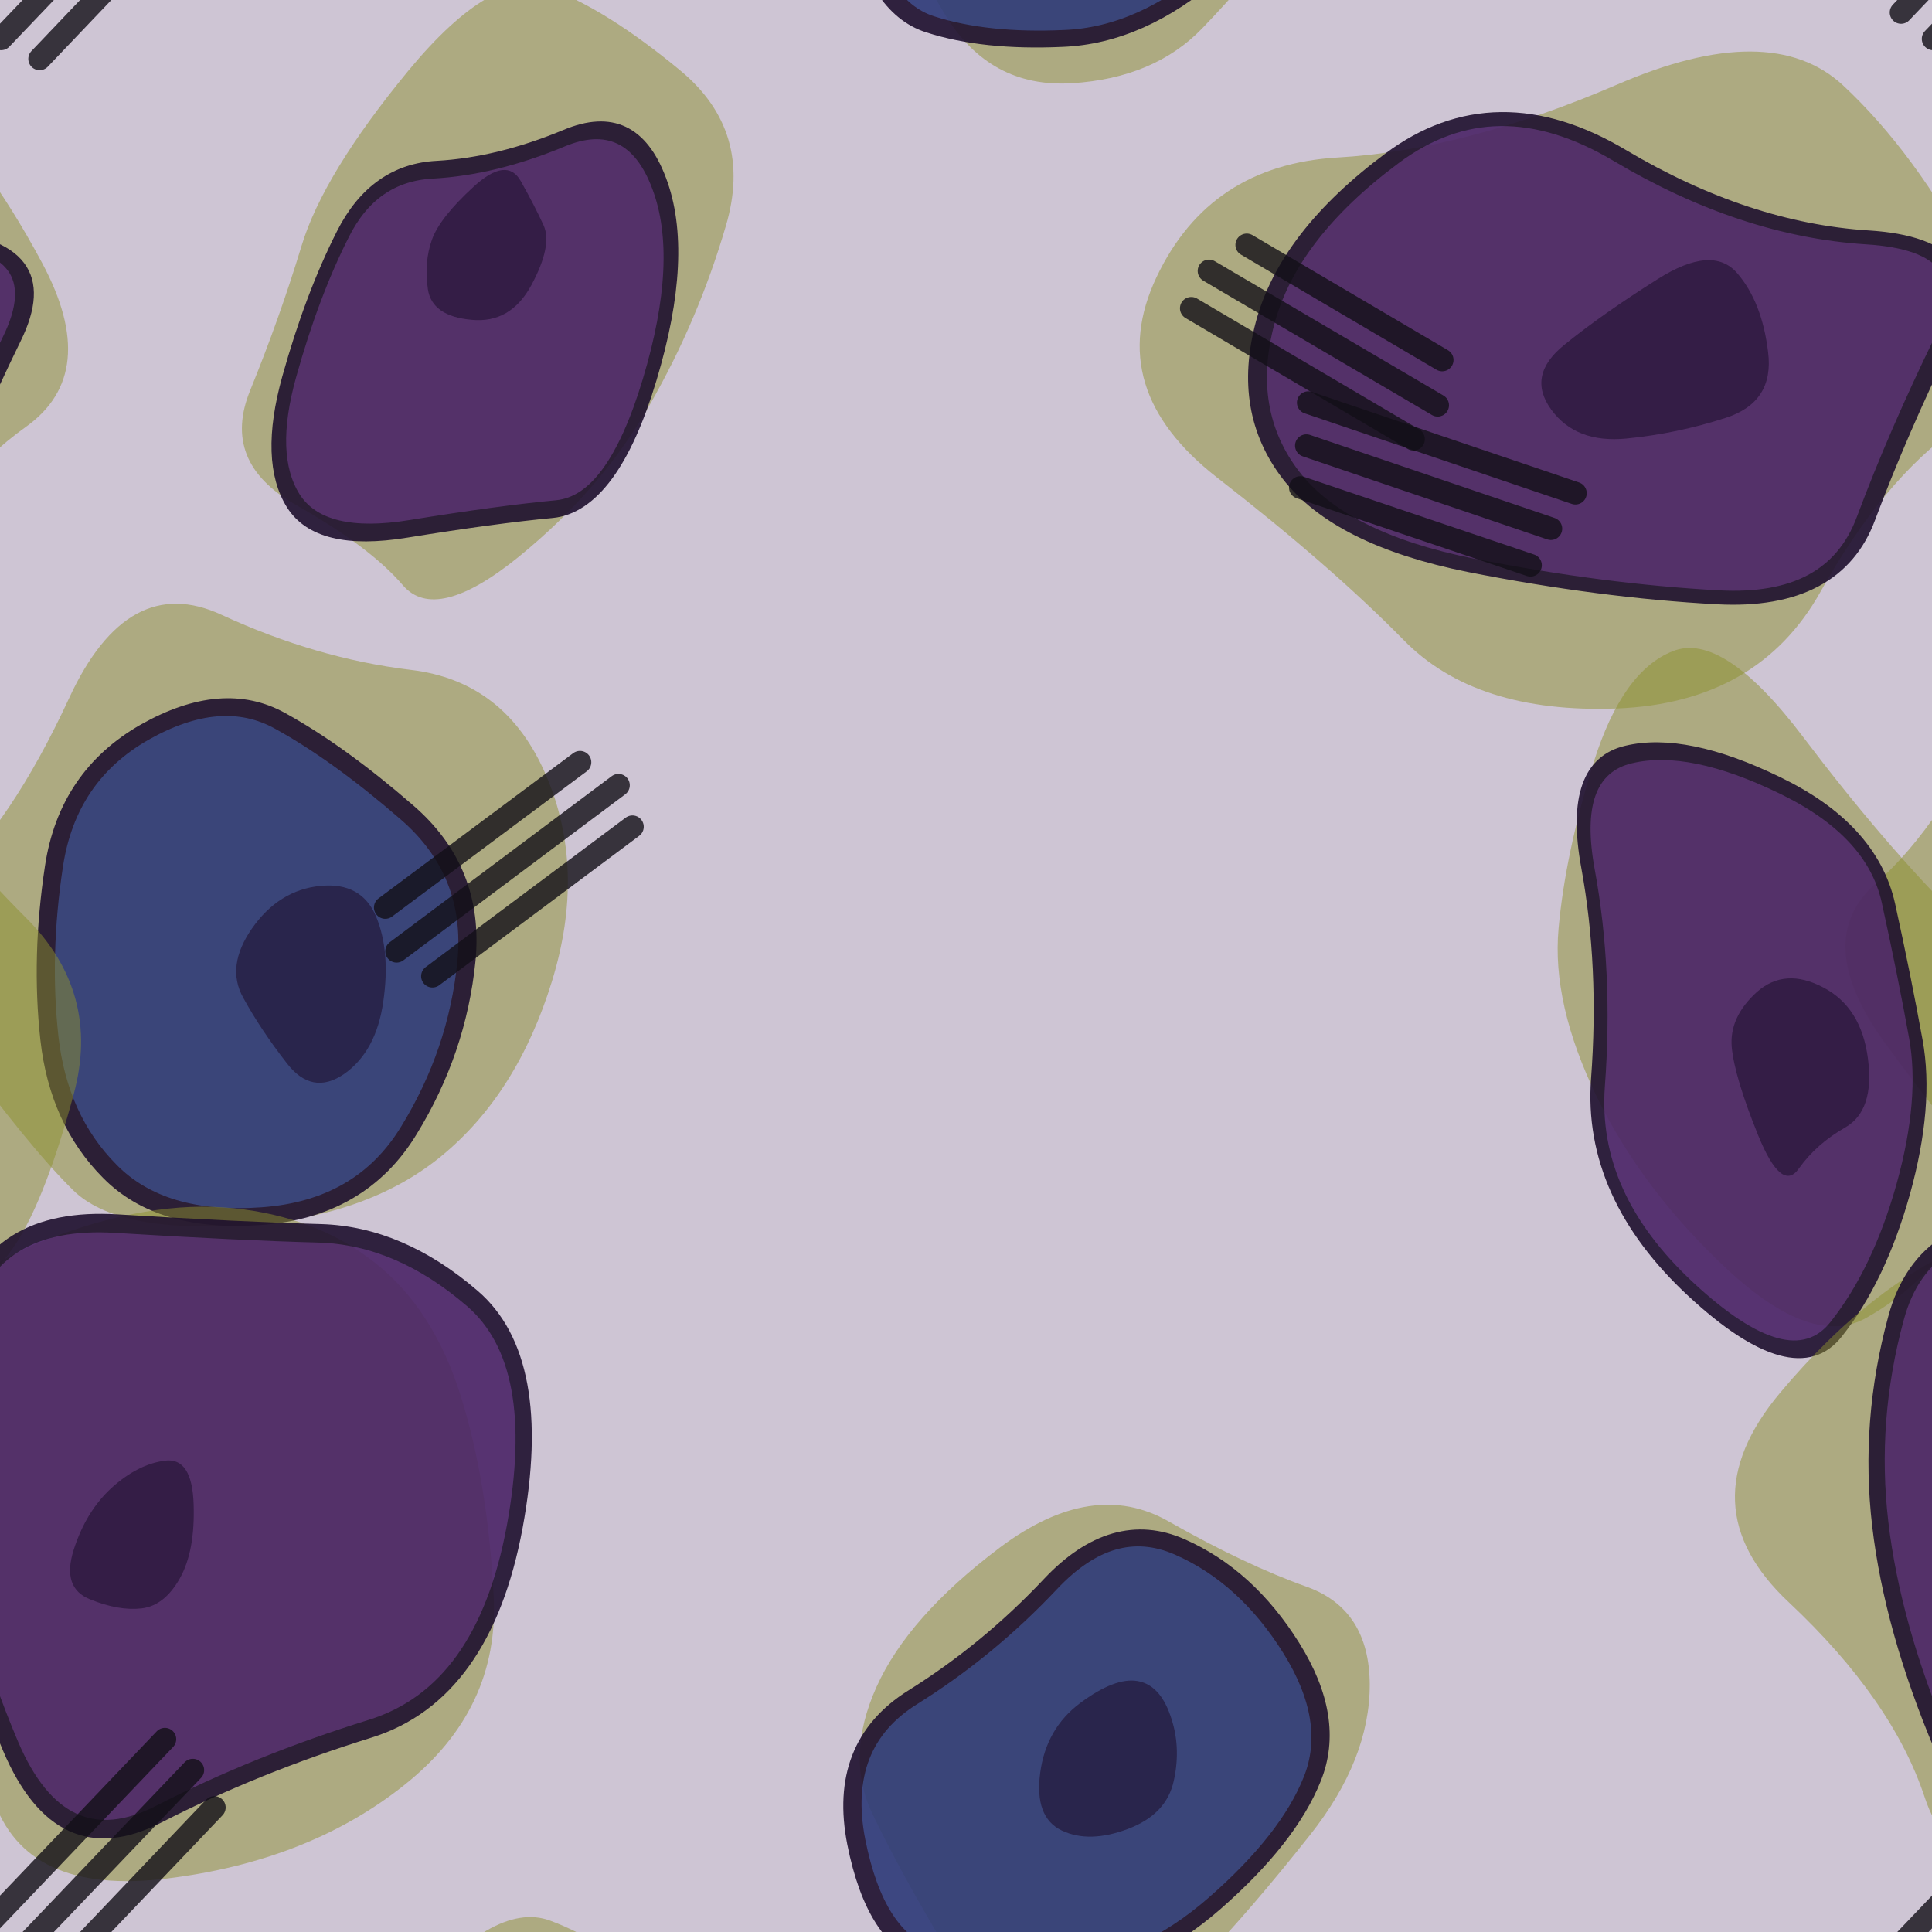
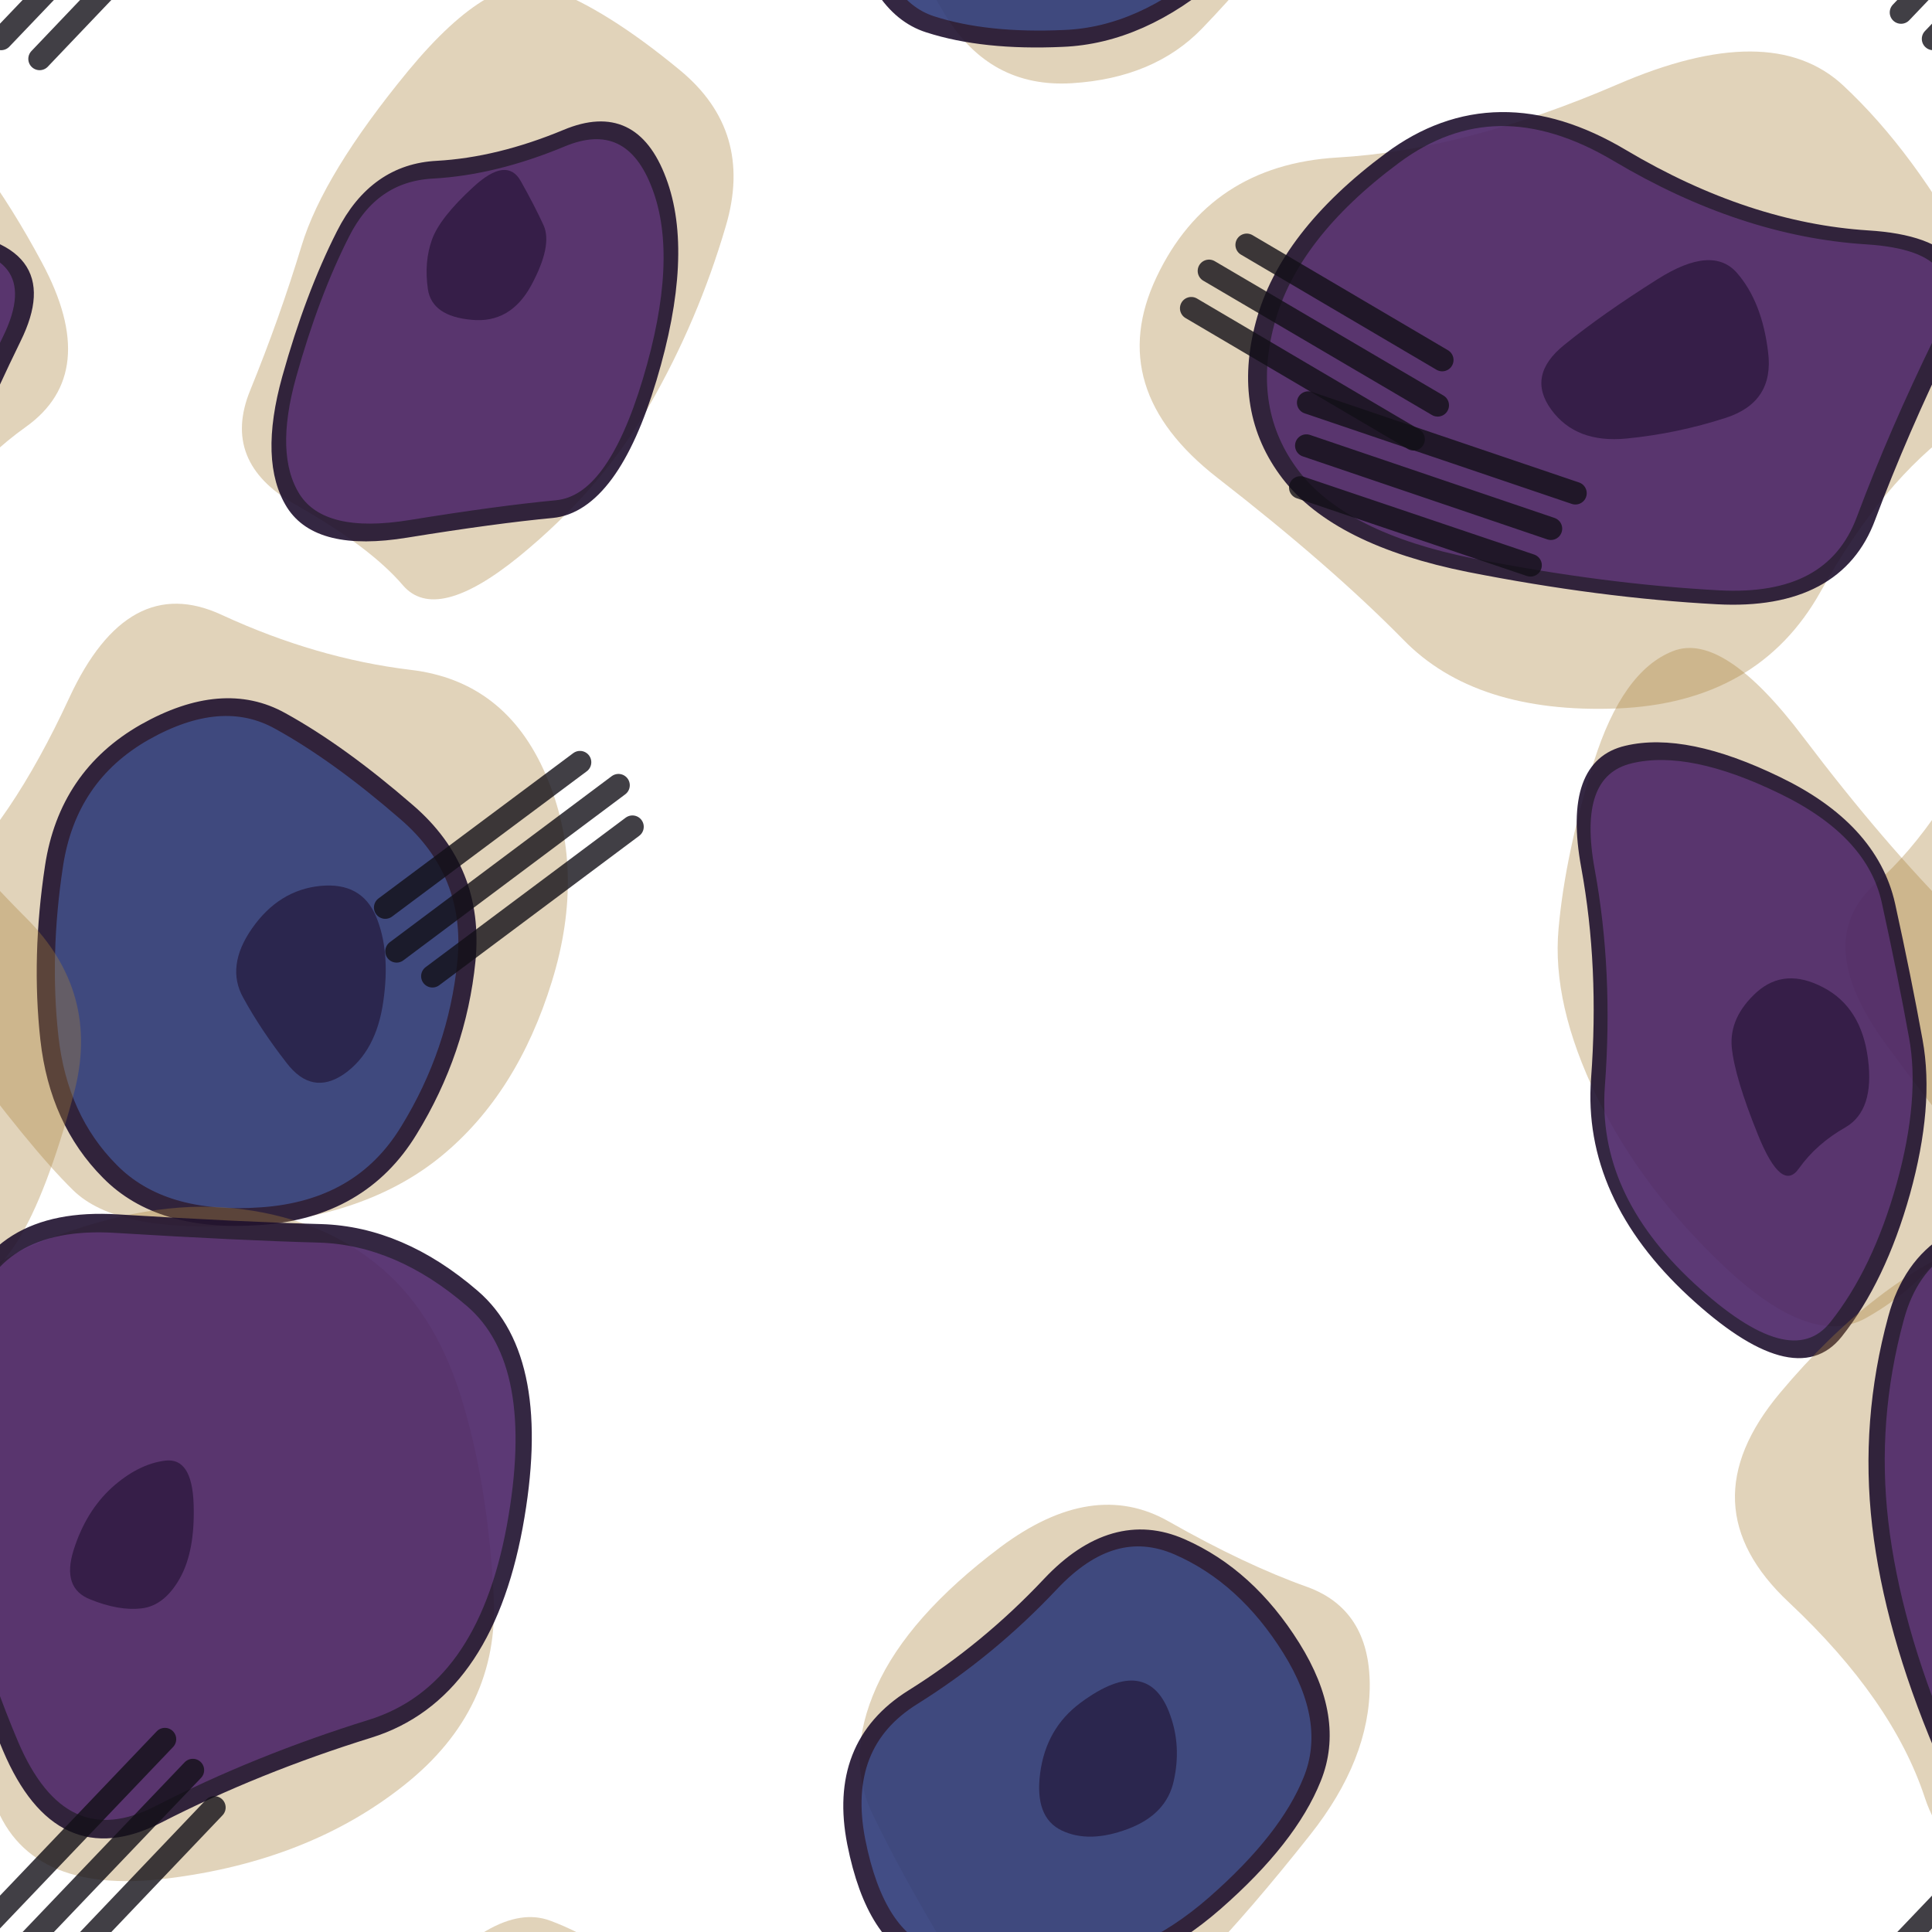
<svg xmlns="http://www.w3.org/2000/svg" width="512" height="512" viewBox="0.0 0.0 512.0 512.0">
-   <rect x="0" y="0" width="512" height="512" fill="#5c3d6e" opacity="0.3" />
  <g transform="translate(123.3 86.6) rotate(118.2) scale(1 0.7)">
-     <path d="M62.8 24.9 Q62.2 57.4 41.7 60.4 Q21.2 63.5 1.6 69.1 Q-17.9 74.7 -52.7 64.8 Q-87.4 54.8 -89.6 32.2 Q-91.8 9.6 -86.8 -25.8 Q-81.8 -61.3 -56.2 -68.9 Q-30.6 -76.6 -4.8 -75.5 Q21.0 -74.5 47.0 -59.0 Q73.0 -43.4 68.2 -25.5 Q63.3 -7.6 62.8 24.9 Z" fill="#8c8f2e" opacity="0.5" />
+     <path d="M62.8 24.9 Q62.2 57.4 41.7 60.4 Q21.2 63.5 1.6 69.1 Q-17.9 74.7 -52.7 64.8 Q-87.4 54.8 -89.6 32.2 Q-91.8 9.6 -86.8 -25.8 Q-81.8 -61.3 -56.2 -68.9 Q-30.6 -76.6 -4.8 -75.5 Q21.0 -74.5 47.0 -59.0 Q73.0 -43.4 68.2 -25.5 Q63.3 -7.6 62.8 24.9 Z" fill="#a8803a" opacity="0.35" />
    <path d="M62.2 26.2 Q55.6 42.8 33.7 49.8 Q11.8 56.8 -6.3 57.4 Q-24.5 58.1 -32.9 38.2 Q-41.4 18.3 -56.4 0.8 Q-71.5 -16.7 -57.8 -39.0 Q-44.2 -61.3 -10.7 -71.0 Q22.8 -80.7 31.4 -62.4 Q39.9 -44.1 54.3 -17.2 Q68.7 9.6 62.2 26.2 Z" fill="#4a2466" stroke="#1e0f2e" stroke-width="5.0" stroke-linejoin="round" stroke-linecap="round" opacity="0.9" />
    <path d="M-4.1 19.2 Q-10.0 25.4 -16.2 26.7 Q-22.3 28.0 -33.7 22.3 Q-45.0 16.7 -41.0 7.6 Q-37.0 -1.4 -33.5 -8.0 Q-29.9 -14.6 -18.1 -14.6 Q-6.4 -14.6 -2.4 -0.8 Q1.7 13.0 -4.1 19.2 Z" fill="#1e0f2e" opacity="0.6" />
  </g>
  <g transform="translate(123.3 598.6) rotate(118.2) scale(1 0.7)">
-     <path d="M62.8 24.9 Q62.2 57.4 41.7 60.4 Q21.2 63.5 1.6 69.1 Q-17.9 74.7 -52.7 64.8 Q-87.4 54.8 -89.6 32.2 Q-91.8 9.6 -86.8 -25.8 Q-81.8 -61.3 -56.2 -68.9 Q-30.6 -76.6 -4.8 -75.5 Q21.0 -74.5 47.0 -59.0 Q73.0 -43.4 68.2 -25.5 Q63.3 -7.6 62.8 24.9 Z" fill="#8c8f2e" opacity="0.5" />
+     <path d="M62.8 24.9 Q62.2 57.4 41.7 60.4 Q21.2 63.5 1.6 69.1 Q-17.9 74.7 -52.7 64.8 Q-87.4 54.8 -89.6 32.2 Q-91.8 9.6 -86.8 -25.8 Q-81.8 -61.3 -56.2 -68.9 Q-30.6 -76.6 -4.8 -75.5 Q21.0 -74.5 47.0 -59.0 Q73.0 -43.4 68.2 -25.5 Q63.3 -7.6 62.8 24.9 Z" fill="#a8803a" opacity="0.35" />
    <path d="M62.2 26.2 Q55.6 42.8 33.7 49.8 Q11.8 56.8 -6.3 57.4 Q-24.5 58.1 -32.9 38.2 Q-41.4 18.3 -56.4 0.8 Q-71.5 -16.7 -57.8 -39.0 Q-44.2 -61.3 -10.7 -71.0 Q22.8 -80.7 31.4 -62.4 Q39.9 -44.1 54.3 -17.2 Q68.7 9.6 62.2 26.2 Z" fill="#4a2466" stroke="#1e0f2e" stroke-width="5.0" stroke-linejoin="round" stroke-linecap="round" opacity="0.9" />
    <path d="M-4.1 19.2 Q-10.0 25.4 -16.2 26.7 Q-22.3 28.0 -33.7 22.3 Q-45.0 16.7 -41.0 7.6 Q-37.0 -1.4 -33.5 -8.0 Q-29.9 -14.6 -18.1 -14.6 Q-6.4 -14.6 -2.4 -0.8 Q1.7 13.0 -4.1 19.2 Z" fill="#1e0f2e" opacity="0.6" />
  </g>
  <g transform="translate(-87.5 102.0) rotate(176.6) scale(1 0.74)">
-     <path d="M116.1 48.0 Q100.3 86.9 66.4 86.9 Q32.6 86.8 -8.9 107.1 Q-50.4 127.5 -68.5 102.0 Q-86.5 76.5 -100.4 35.7 Q-114.3 -5.0 -93.5 -22.6 Q-72.7 -40.2 -54.6 -78.6 Q-36.4 -117.0 1.1 -116.0 Q38.6 -114.9 56.5 -86.9 Q74.5 -59.0 103.2 -25.0 Q131.9 9.1 116.1 48.0 Z" fill="#8c8f2e" opacity="0.5" />
+     <path d="M116.1 48.0 Q100.3 86.9 66.4 86.9 Q32.6 86.8 -8.9 107.1 Q-50.4 127.5 -68.5 102.0 Q-86.5 76.5 -100.4 35.7 Q-114.3 -5.0 -93.5 -22.6 Q-72.7 -40.2 -54.6 -78.6 Q-36.4 -117.0 1.1 -116.0 Q38.6 -114.9 56.5 -86.9 Q74.5 -59.0 103.2 -25.0 Q131.9 9.1 116.1 48.0 Z" fill="#a8803a" opacity="0.35" />
    <path d="M88.1 29.3 Q80.5 60.2 51.9 85.5 Q23.4 110.8 -8.4 81.6 Q-40.2 52.5 -72.5 47.1 Q-104.9 41.8 -91.2 9.2 Q-77.6 -23.4 -67.8 -53.3 Q-58.1 -83.1 -27.4 -78.4 Q3.3 -73.7 37.5 -61.7 Q71.6 -49.6 83.7 -25.6 Q95.7 -1.6 88.1 29.3 Z" fill="#4a2466" stroke="#1e0f2e" stroke-width="5.0" stroke-linejoin="round" stroke-linecap="round" opacity="0.9" />
    <path d="M9.3 15.1 Q-1.2 25.3 -16.4 36.6 Q-31.5 47.9 -37.6 37.0 Q-43.7 26.2 -44.5 8.2 Q-45.4 -9.8 -32.3 -14.4 Q-19.2 -19.0 -5.7 -19.7 Q7.8 -20.4 13.8 -7.7 Q19.8 5.0 9.3 15.1 Z" fill="#1e0f2e" opacity="0.6" />
  </g>
  <g transform="translate(-87.5 614.0) rotate(176.6) scale(1 0.74)">
-     <path d="M116.1 48.0 Q100.3 86.9 66.4 86.9 Q32.6 86.8 -8.9 107.1 Q-50.4 127.5 -68.5 102.0 Q-86.5 76.5 -100.4 35.7 Q-114.3 -5.0 -93.5 -22.6 Q-72.7 -40.2 -54.6 -78.6 Q-36.4 -117.0 1.1 -116.0 Q38.6 -114.9 56.5 -86.9 Q74.5 -59.0 103.2 -25.0 Q131.9 9.1 116.1 48.0 Z" fill="#8c8f2e" opacity="0.5" />
+     <path d="M116.1 48.0 Q100.3 86.9 66.4 86.9 Q32.6 86.8 -8.9 107.1 Q-50.4 127.5 -68.5 102.0 Q-86.5 76.5 -100.4 35.7 Q-114.3 -5.0 -93.5 -22.6 Q-72.7 -40.2 -54.6 -78.6 Q-36.4 -117.0 1.1 -116.0 Q38.6 -114.9 56.5 -86.9 Q74.5 -59.0 103.2 -25.0 Q131.9 9.1 116.1 48.0 Z" fill="#a8803a" opacity="0.35" />
    <path d="M88.1 29.3 Q80.5 60.2 51.9 85.5 Q23.4 110.8 -8.4 81.6 Q-40.2 52.5 -72.5 47.1 Q-104.9 41.8 -91.2 9.2 Q-77.6 -23.4 -67.8 -53.3 Q-58.1 -83.1 -27.4 -78.4 Q3.3 -73.7 37.5 -61.7 Q71.6 -49.6 83.7 -25.6 Q95.7 -1.6 88.1 29.3 Z" fill="#4a2466" stroke="#1e0f2e" stroke-width="5.0" stroke-linejoin="round" stroke-linecap="round" opacity="0.9" />
    <path d="M9.3 15.1 Q-1.2 25.3 -16.4 36.6 Q-31.5 47.9 -37.6 37.0 Q-43.7 26.2 -44.5 8.2 Q-45.4 -9.8 -32.3 -14.4 Q-19.2 -19.0 -5.7 -19.7 Q7.8 -20.4 13.8 -7.7 Q19.8 5.0 9.3 15.1 Z" fill="#1e0f2e" opacity="0.6" />
  </g>
  <g transform="translate(424.5 102.0) rotate(176.6) scale(1 0.74)">
-     <path d="M116.1 48.0 Q100.3 86.9 66.4 86.9 Q32.6 86.8 -8.9 107.1 Q-50.4 127.5 -68.5 102.0 Q-86.5 76.5 -100.4 35.7 Q-114.3 -5.0 -93.5 -22.6 Q-72.7 -40.2 -54.6 -78.6 Q-36.4 -117.0 1.1 -116.0 Q38.6 -114.9 56.5 -86.9 Q74.5 -59.0 103.2 -25.0 Q131.9 9.1 116.1 48.0 Z" fill="#8c8f2e" opacity="0.5" />
+     <path d="M116.1 48.0 Q100.3 86.9 66.4 86.9 Q32.6 86.8 -8.9 107.1 Q-50.4 127.5 -68.5 102.0 Q-86.5 76.5 -100.4 35.7 Q-114.3 -5.0 -93.5 -22.6 Q-72.7 -40.2 -54.6 -78.6 Q-36.4 -117.0 1.1 -116.0 Q38.6 -114.9 56.5 -86.9 Q74.5 -59.0 103.2 -25.0 Q131.9 9.1 116.1 48.0 Z" fill="#a8803a" opacity="0.35" />
    <path d="M88.1 29.3 Q80.5 60.2 51.9 85.5 Q23.4 110.8 -8.4 81.6 Q-40.2 52.5 -72.5 47.1 Q-104.9 41.8 -91.2 9.2 Q-77.6 -23.4 -67.8 -53.3 Q-58.1 -83.1 -27.4 -78.4 Q3.3 -73.7 37.5 -61.7 Q71.6 -49.6 83.7 -25.6 Q95.7 -1.6 88.1 29.3 Z" fill="#4a2466" stroke="#1e0f2e" stroke-width="5.0" stroke-linejoin="round" stroke-linecap="round" opacity="0.9" />
    <path d="M9.3 15.1 Q-1.2 25.3 -16.4 36.6 Q-31.5 47.9 -37.6 37.0 Q-43.7 26.2 -44.5 8.2 Q-45.4 -9.8 -32.3 -14.4 Q-19.2 -19.0 -5.7 -19.7 Q7.8 -20.4 13.8 -7.7 Q19.8 5.0 9.3 15.1 Z" fill="#1e0f2e" opacity="0.6" />
  </g>
  <g transform="translate(424.5 614.0) rotate(176.6) scale(1 0.74)">
-     <path d="M116.1 48.0 Q100.3 86.9 66.4 86.9 Q32.6 86.8 -8.9 107.1 Q-50.4 127.5 -68.5 102.0 Q-86.5 76.5 -100.4 35.7 Q-114.3 -5.0 -93.5 -22.6 Q-72.7 -40.2 -54.6 -78.6 Q-36.4 -117.0 1.1 -116.0 Q38.6 -114.9 56.5 -86.9 Q74.5 -59.0 103.2 -25.0 Q131.9 9.1 116.1 48.0 Z" fill="#8c8f2e" opacity="0.5" />
+     <path d="M116.1 48.0 Q100.3 86.9 66.4 86.9 Q32.6 86.8 -8.9 107.1 Q-50.4 127.5 -68.5 102.0 Q-86.5 76.5 -100.4 35.7 Q-114.3 -5.0 -93.5 -22.6 Q-72.7 -40.2 -54.6 -78.6 Q-36.4 -117.0 1.1 -116.0 Q38.6 -114.9 56.5 -86.9 Q74.5 -59.0 103.2 -25.0 Q131.9 9.1 116.1 48.0 Z" fill="#a8803a" opacity="0.35" />
    <path d="M88.1 29.3 Q80.5 60.2 51.9 85.5 Q23.4 110.8 -8.4 81.6 Q-40.2 52.5 -72.5 47.1 Q-104.9 41.8 -91.2 9.2 Q-77.6 -23.4 -67.8 -53.3 Q-58.1 -83.1 -27.4 -78.4 Q3.3 -73.7 37.5 -61.7 Q71.6 -49.6 83.7 -25.6 Q95.7 -1.6 88.1 29.3 Z" fill="#4a2466" stroke="#1e0f2e" stroke-width="5.0" stroke-linejoin="round" stroke-linecap="round" opacity="0.9" />
    <path d="M9.3 15.1 Q-1.2 25.3 -16.4 36.6 Q-31.5 47.9 -37.6 37.0 Q-43.7 26.2 -44.5 8.2 Q-45.4 -9.8 -32.3 -14.4 Q-19.2 -19.0 -5.7 -19.7 Q7.8 -20.4 13.8 -7.7 Q19.8 5.0 9.3 15.1 Z" fill="#1e0f2e" opacity="0.6" />
  </g>
  <g transform="translate(64.6 250.1) rotate(141.1) scale(1 0.9)">
-     <path d="M76.5 30.6 Q74.9 68.3 51.6 69.3 Q28.3 70.4 -4.9 88.6 Q-38.1 106.8 -50.2 79.4 Q-62.4 52.0 -80.0 31.9 Q-97.7 11.8 -90.4 -17.2 Q-83.1 -46.3 -57.3 -65.6 Q-31.5 -84.9 -5.6 -85.2 Q20.3 -85.5 47.3 -64.1 Q74.3 -42.8 76.2 -25.0 Q78.1 -7.2 76.5 30.6 Z" fill="#8c8f2e" opacity="0.5" />
+     <path d="M76.5 30.6 Q74.9 68.3 51.6 69.3 Q28.3 70.4 -4.9 88.6 Q-38.1 106.8 -50.2 79.4 Q-62.4 52.0 -80.0 31.9 Q-97.7 11.8 -90.4 -17.2 Q-83.1 -46.3 -57.3 -65.6 Q-31.5 -84.9 -5.6 -85.2 Q20.3 -85.5 47.3 -64.1 Q74.3 -42.8 76.2 -25.0 Q78.1 -7.2 76.5 30.6 Z" fill="#a8803a" opacity="0.35" />
    <path d="M55.8 14.3 Q44.0 34.8 26.2 52.9 Q8.4 71.0 -14.8 66.8 Q-38.0 62.5 -44.6 44.3 Q-51.3 26.1 -55.5 -0.0 Q-59.8 -26.2 -43.0 -45.2 Q-26.1 -64.2 -3.0 -73.3 Q20.0 -82.5 41.8 -65.6 Q63.6 -48.8 65.5 -27.4 Q67.5 -6.1 55.8 14.3 Z" fill="#2e3a78" stroke="#1e0f2e" stroke-width="5.0" stroke-linejoin="round" stroke-linecap="round" opacity="0.9" />
    <path d="M9.1 -12.3 Q7.5 -1.8 -4.3 2.0 Q-16.2 5.8 -25.4 -0.9 Q-34.6 -7.6 -31.8 -18.3 Q-29.0 -28.9 -19.2 -39.0 Q-9.4 -49.2 1.0 -48.4 Q11.3 -47.5 11.0 -35.2 Q10.8 -22.8 9.1 -12.3 Z" fill="#1e0f2e" opacity="0.6" />
  </g>
  <g transform="translate(576.6 250.1) rotate(141.1) scale(1 0.9)">
-     <path d="M76.5 30.6 Q74.9 68.3 51.6 69.3 Q28.3 70.4 -4.9 88.6 Q-38.1 106.8 -50.2 79.4 Q-62.4 52.0 -80.0 31.9 Q-97.7 11.8 -90.4 -17.2 Q-83.1 -46.3 -57.3 -65.6 Q-31.5 -84.9 -5.6 -85.2 Q20.3 -85.5 47.3 -64.1 Q74.3 -42.8 76.2 -25.0 Q78.1 -7.2 76.5 30.6 Z" fill="#8c8f2e" opacity="0.5" />
+     <path d="M76.5 30.6 Q74.9 68.3 51.6 69.3 Q28.3 70.4 -4.9 88.6 Q-38.1 106.8 -50.2 79.4 Q-62.4 52.0 -80.0 31.9 Q-97.7 11.8 -90.4 -17.2 Q-83.1 -46.3 -57.3 -65.6 Q-31.5 -84.9 -5.6 -85.2 Q20.3 -85.5 47.3 -64.1 Q74.3 -42.8 76.2 -25.0 Q78.1 -7.2 76.5 30.6 Z" fill="#a8803a" opacity="0.35" />
    <path d="M55.8 14.3 Q44.0 34.8 26.2 52.9 Q8.4 71.0 -14.8 66.8 Q-38.0 62.5 -44.6 44.3 Q-51.3 26.1 -55.5 -0.0 Q-59.8 -26.2 -43.0 -45.2 Q-26.1 -64.2 -3.0 -73.3 Q20.0 -82.5 41.8 -65.6 Q63.6 -48.8 65.5 -27.4 Q67.5 -6.1 55.8 14.3 Z" fill="#2e3a78" stroke="#1e0f2e" stroke-width="5.0" stroke-linejoin="round" stroke-linecap="round" opacity="0.9" />
    <path d="M9.1 -12.3 Q7.5 -1.8 -4.3 2.0 Q-16.2 5.8 -25.4 -0.9 Q-34.6 -7.6 -31.8 -18.3 Q-29.0 -28.9 -19.2 -39.0 Q-9.4 -49.2 1.0 -48.4 Q11.3 -47.5 11.0 -35.2 Q10.8 -22.8 9.1 -12.3 Z" fill="#1e0f2e" opacity="0.6" />
  </g>
  <g transform="translate(-43.2 267.1) rotate(63.0) scale(1 0.65)">
-     <path d="M84.9 22.0 Q85.6 47.2 56.8 63.5 Q27.9 79.7 0.4 79.0 Q-27.1 78.2 -44.0 61.8 Q-60.9 45.5 -79.1 18.2 Q-97.2 -9.1 -95.8 -31.1 Q-94.5 -53.1 -59.7 -62.6 Q-25.0 -72.1 1.6 -85.4 Q28.2 -98.7 48.8 -70.1 Q69.3 -41.6 76.8 -22.4 Q84.2 -3.2 84.9 22.0 Z" fill="#8c8f2e" opacity="0.5" />
+     <path d="M84.9 22.0 Q85.6 47.2 56.8 63.5 Q27.9 79.7 0.4 79.0 Q-27.1 78.2 -44.0 61.8 Q-60.9 45.5 -79.1 18.2 Q-97.2 -9.1 -95.8 -31.1 Q-94.5 -53.1 -59.7 -62.6 Q-25.0 -72.1 1.6 -85.4 Q28.2 -98.7 48.8 -70.1 Q69.3 -41.6 76.8 -22.4 Q84.2 -3.2 84.9 22.0 Z" fill="#a8803a" opacity="0.35" />
    <path d="M84.0 35.2 Q91.6 60.9 57.2 80.4 Q22.7 99.9 -3.0 75.9 Q-28.7 51.9 -54.6 40.0 Q-80.6 28.1 -76.7 4.0 Q-72.9 -20.0 -51.2 -45.2 Q-29.6 -70.4 -10.4 -62.8 Q8.8 -55.1 25.0 -47.6 Q41.3 -40.1 58.9 -15.3 Q76.4 9.5 84.0 35.2 Z" fill="#4a2466" stroke="#1e0f2e" stroke-width="5.0" stroke-linejoin="round" stroke-linecap="round" opacity="0.9" />
    <path d="M41.5 18.8 Q45.3 29.7 28.7 27.5 Q12.2 25.3 4.8 20.8 Q-2.6 16.2 -5.2 1.5 Q-7.7 -13.3 1.7 -23.5 Q11.0 -33.7 24.0 -26.5 Q36.9 -19.4 37.4 -5.7 Q37.8 7.9 41.5 18.8 Z" fill="#1e0f2e" opacity="0.6" />
  </g>
  <g transform="translate(468.8 267.1) rotate(63.0) scale(1 0.65)">
-     <path d="M84.9 22.0 Q85.6 47.2 56.8 63.5 Q27.9 79.7 0.4 79.0 Q-27.1 78.2 -44.0 61.8 Q-60.9 45.5 -79.1 18.2 Q-97.2 -9.1 -95.8 -31.1 Q-94.5 -53.1 -59.7 -62.6 Q-25.0 -72.1 1.6 -85.4 Q28.2 -98.7 48.8 -70.1 Q69.3 -41.6 76.8 -22.4 Q84.2 -3.2 84.9 22.0 Z" fill="#8c8f2e" opacity="0.5" />
+     <path d="M84.9 22.0 Q85.6 47.2 56.8 63.5 Q27.9 79.7 0.4 79.0 Q-27.1 78.2 -44.0 61.8 Q-60.9 45.5 -79.1 18.2 Q-97.2 -9.1 -95.8 -31.1 Q-94.5 -53.1 -59.7 -62.6 Q-25.0 -72.1 1.6 -85.4 Q28.2 -98.7 48.8 -70.1 Q69.3 -41.6 76.8 -22.4 Q84.2 -3.2 84.9 22.0 Z" fill="#a8803a" opacity="0.35" />
    <path d="M84.0 35.2 Q91.6 60.9 57.2 80.4 Q22.7 99.9 -3.0 75.9 Q-28.7 51.9 -54.6 40.0 Q-80.6 28.1 -76.7 4.0 Q-72.9 -20.0 -51.2 -45.2 Q-29.6 -70.4 -10.4 -62.8 Q8.8 -55.1 25.0 -47.6 Q41.3 -40.1 58.9 -15.3 Q76.4 9.5 84.0 35.2 Z" fill="#4a2466" stroke="#1e0f2e" stroke-width="5.0" stroke-linejoin="round" stroke-linecap="round" opacity="0.9" />
    <path d="M41.5 18.8 Q45.3 29.7 28.7 27.5 Q12.2 25.3 4.8 20.8 Q-2.6 16.2 -5.2 1.5 Q-7.7 -13.3 1.7 -23.5 Q11.0 -33.7 24.0 -26.5 Q36.9 -19.4 37.4 -5.7 Q37.8 7.9 41.5 18.8 Z" fill="#1e0f2e" opacity="0.6" />
  </g>
  <g transform="translate(52.5 -117.0) rotate(110.7) scale(1 0.84)">
-     <path d="M95.4 26.3 Q74.1 46.8 59.7 88.2 Q45.4 129.5 8.6 114.2 Q-28.2 98.9 -47.9 72.8 Q-67.6 46.7 -73.3 21.0 Q-79.0 -4.6 -73.0 -26.9 Q-67.0 -49.3 -48.0 -67.0 Q-29.0 -84.7 -1.5 -99.0 Q26.0 -113.4 53.7 -93.7 Q81.5 -74.0 99.1 -34.1 Q116.7 5.8 95.4 26.3 Z" fill="#8c8f2e" opacity="0.5" />
+     <path d="M95.4 26.3 Q74.1 46.8 59.7 88.2 Q45.4 129.5 8.6 114.2 Q-28.2 98.9 -47.9 72.8 Q-67.6 46.7 -73.3 21.0 Q-79.0 -4.6 -73.0 -26.9 Q-67.0 -49.3 -48.0 -67.0 Q-29.0 -84.7 -1.5 -99.0 Q26.0 -113.4 53.7 -93.7 Q81.5 -74.0 99.1 -34.1 Q116.7 5.8 95.4 26.3 Z" fill="#a8803a" opacity="0.35" />
    <path d="M80.9 26.9 Q56.2 54.9 31.7 70.0 Q7.2 85.1 -20.8 88.3 Q-48.7 91.6 -58.5 53.9 Q-68.3 16.2 -75.2 -7.4 Q-82.0 -31.1 -73.3 -59.5 Q-64.6 -88.0 -20.6 -97.5 Q23.5 -106.9 42.9 -77.4 Q62.3 -47.8 83.9 -24.5 Q105.6 -1.2 80.9 26.9 Z" fill="#4a2466" stroke="#1e0f2e" stroke-width="5.0" stroke-linejoin="round" stroke-linecap="round" opacity="0.9" />
    <path d="M37.1 19.7 Q37.0 29.4 26.4 30.1 Q15.7 30.8 7.4 25.8 Q-0.9 20.7 -4.3 13.1 Q-7.7 5.5 3.8 -0.2 Q15.3 -5.9 23.5 -4.4 Q31.7 -2.9 34.5 3.5 Q37.3 9.9 37.1 19.7 Z" fill="#1e0f2e" opacity="0.6" />
  </g>
  <g transform="translate(52.5 395.0) rotate(110.7) scale(1 0.84)">
-     <path d="M95.4 26.3 Q74.1 46.8 59.7 88.2 Q45.4 129.5 8.6 114.2 Q-28.2 98.9 -47.9 72.8 Q-67.6 46.7 -73.3 21.0 Q-79.0 -4.6 -73.0 -26.9 Q-67.0 -49.3 -48.0 -67.0 Q-29.0 -84.7 -1.5 -99.0 Q26.0 -113.4 53.7 -93.7 Q81.5 -74.0 99.1 -34.1 Q116.7 5.8 95.4 26.3 Z" fill="#8c8f2e" opacity="0.5" />
+     <path d="M95.4 26.3 Q74.1 46.8 59.7 88.2 Q45.4 129.5 8.6 114.2 Q-28.2 98.9 -47.9 72.8 Q-67.6 46.7 -73.3 21.0 Q-79.0 -4.6 -73.0 -26.9 Q-67.0 -49.3 -48.0 -67.0 Q-29.0 -84.7 -1.5 -99.0 Q26.0 -113.4 53.7 -93.7 Q81.5 -74.0 99.1 -34.1 Q116.7 5.8 95.4 26.3 Z" fill="#a8803a" opacity="0.35" />
    <path d="M80.9 26.9 Q56.2 54.9 31.7 70.0 Q7.2 85.1 -20.8 88.3 Q-48.7 91.6 -58.5 53.9 Q-68.3 16.2 -75.2 -7.4 Q-82.0 -31.1 -73.3 -59.5 Q-64.6 -88.0 -20.6 -97.5 Q23.5 -106.9 42.9 -77.4 Q62.3 -47.8 83.9 -24.5 Q105.6 -1.2 80.9 26.9 Z" fill="#4a2466" stroke="#1e0f2e" stroke-width="5.0" stroke-linejoin="round" stroke-linecap="round" opacity="0.9" />
    <path d="M37.1 19.7 Q37.0 29.4 26.4 30.1 Q15.7 30.8 7.4 25.8 Q-0.9 20.7 -4.3 13.1 Q-7.7 5.5 3.8 -0.2 Q15.3 -5.9 23.5 -4.4 Q31.7 -2.9 34.5 3.5 Q37.3 9.9 37.1 19.7 Z" fill="#1e0f2e" opacity="0.6" />
  </g>
  <g transform="translate(564.5 -117.0) rotate(110.7) scale(1 0.84)">
-     <path d="M95.4 26.3 Q74.1 46.8 59.7 88.2 Q45.4 129.5 8.6 114.2 Q-28.2 98.9 -47.9 72.8 Q-67.6 46.7 -73.3 21.0 Q-79.0 -4.6 -73.0 -26.9 Q-67.0 -49.3 -48.0 -67.0 Q-29.0 -84.7 -1.5 -99.0 Q26.0 -113.4 53.7 -93.7 Q81.5 -74.0 99.1 -34.1 Q116.7 5.8 95.4 26.3 Z" fill="#8c8f2e" opacity="0.5" />
+     <path d="M95.4 26.3 Q74.1 46.8 59.7 88.2 Q45.4 129.5 8.6 114.2 Q-28.2 98.9 -47.9 72.8 Q-67.6 46.7 -73.3 21.0 Q-79.0 -4.6 -73.0 -26.9 Q-67.0 -49.3 -48.0 -67.0 Q-29.0 -84.7 -1.5 -99.0 Q26.0 -113.4 53.7 -93.7 Q81.5 -74.0 99.1 -34.1 Q116.7 5.8 95.4 26.3 Z" fill="#a8803a" opacity="0.35" />
    <path d="M80.9 26.9 Q56.2 54.9 31.7 70.0 Q7.2 85.1 -20.8 88.3 Q-48.7 91.6 -58.5 53.9 Q-68.3 16.2 -75.2 -7.4 Q-82.0 -31.1 -73.3 -59.5 Q-64.6 -88.0 -20.6 -97.5 Q23.5 -106.9 42.9 -77.4 Q62.3 -47.8 83.9 -24.5 Q105.6 -1.2 80.9 26.9 Z" fill="#4a2466" stroke="#1e0f2e" stroke-width="5.0" stroke-linejoin="round" stroke-linecap="round" opacity="0.9" />
    <path d="M37.1 19.7 Q37.0 29.4 26.4 30.1 Q15.7 30.8 7.4 25.8 Q-0.9 20.7 -4.3 13.1 Q-7.7 5.5 3.8 -0.2 Q15.3 -5.9 23.5 -4.4 Q31.7 -2.9 34.5 3.5 Q37.3 9.9 37.1 19.7 Z" fill="#1e0f2e" opacity="0.6" />
  </g>
  <g transform="translate(564.5 395.0) rotate(110.7) scale(1 0.84)">
-     <path d="M95.4 26.3 Q74.1 46.8 59.7 88.2 Q45.4 129.5 8.6 114.2 Q-28.2 98.9 -47.9 72.8 Q-67.6 46.7 -73.3 21.0 Q-79.0 -4.6 -73.0 -26.9 Q-67.0 -49.3 -48.0 -67.0 Q-29.0 -84.7 -1.5 -99.0 Q26.0 -113.4 53.7 -93.7 Q81.5 -74.0 99.1 -34.1 Q116.7 5.8 95.4 26.3 Z" fill="#8c8f2e" opacity="0.5" />
+     <path d="M95.4 26.3 Q74.1 46.8 59.7 88.2 Q45.4 129.5 8.6 114.2 Q-28.2 98.9 -47.9 72.8 Q-67.6 46.7 -73.3 21.0 Q-79.0 -4.6 -73.0 -26.9 Q-67.0 -49.3 -48.0 -67.0 Q-29.0 -84.7 -1.5 -99.0 Q26.0 -113.4 53.7 -93.7 Q81.5 -74.0 99.1 -34.1 Q116.7 5.8 95.4 26.3 Z" fill="#a8803a" opacity="0.35" />
    <path d="M80.9 26.9 Q56.2 54.9 31.7 70.0 Q7.2 85.1 -20.8 88.3 Q-48.7 91.6 -58.5 53.9 Q-68.3 16.2 -75.2 -7.4 Q-82.0 -31.1 -73.3 -59.5 Q-64.6 -88.0 -20.6 -97.5 Q23.5 -106.9 42.9 -77.4 Q62.3 -47.8 83.9 -24.5 Q105.6 -1.2 80.9 26.9 Z" fill="#4a2466" stroke="#1e0f2e" stroke-width="5.0" stroke-linejoin="round" stroke-linecap="round" opacity="0.9" />
    <path d="M37.1 19.7 Q37.0 29.4 26.4 30.1 Q15.7 30.8 7.4 25.8 Q-0.9 20.7 -4.3 13.1 Q-7.7 5.5 3.8 -0.2 Q15.3 -5.9 23.5 -4.4 Q31.7 -2.9 34.5 3.5 Q37.3 9.9 37.1 19.7 Z" fill="#1e0f2e" opacity="0.6" />
  </g>
  <g transform="translate(291.0 -41.5) rotate(150.3) scale(1 0.86)">
-     <path d="M57.0 23.9 Q55.9 43.5 39.4 57.5 Q22.9 71.5 -7.4 76.0 Q-37.8 80.4 -49.6 57.2 Q-61.5 33.9 -72.9 18.5 Q-84.2 3.0 -74.5 -17.1 Q-64.7 -37.2 -41.0 -48.3 Q-17.3 -59.4 0.3 -65.4 Q17.9 -71.4 37.5 -60.2 Q57.1 -49.0 57.7 -22.4 Q58.2 4.3 57.0 23.9 Z" fill="#8c8f2e" opacity="0.5" />
+     <path d="M57.0 23.9 Q55.9 43.5 39.4 57.5 Q22.9 71.5 -7.4 76.0 Q-37.8 80.4 -49.6 57.2 Q-61.5 33.9 -72.9 18.5 Q-84.2 3.0 -74.5 -17.1 Q-64.7 -37.2 -41.0 -48.3 Q-17.3 -59.4 0.3 -65.4 Q17.9 -71.4 37.5 -60.2 Q57.1 -49.0 57.7 -22.4 Q58.2 4.3 57.0 23.9 Z" fill="#a8803a" opacity="0.35" />
    <path d="M64.4 19.1 Q56.0 48.1 32.4 49.2 Q8.8 50.3 -14.2 58.5 Q-37.3 66.7 -48.8 48.7 Q-60.3 30.7 -61.2 4.6 Q-62.1 -21.5 -48.8 -33.7 Q-35.5 -46.0 -10.2 -52.0 Q15.2 -58.0 33.6 -46.9 Q52.1 -35.9 62.4 -22.8 Q72.7 -9.8 64.4 19.1 Z" fill="#2e3a78" stroke="#1e0f2e" stroke-width="5.0" stroke-linejoin="round" stroke-linecap="round" opacity="0.9" />
    <path d="M13.0 9.5 Q5.8 20.5 -5.4 22.1 Q-16.7 23.7 -21.4 19.3 Q-26.1 14.9 -24.5 5.0 Q-23.0 -4.9 -16.8 -12.9 Q-10.7 -20.9 0.1 -18.9 Q11.0 -16.9 15.6 -9.2 Q20.2 -1.5 13.0 9.5 Z" fill="#1e0f2e" opacity="0.6" />
  </g>
  <g transform="translate(291.0 470.5) rotate(150.3) scale(1 0.86)">
-     <path d="M57.0 23.9 Q55.9 43.5 39.4 57.5 Q22.9 71.5 -7.4 76.0 Q-37.8 80.4 -49.6 57.2 Q-61.5 33.9 -72.9 18.5 Q-84.2 3.0 -74.5 -17.1 Q-64.7 -37.2 -41.0 -48.3 Q-17.3 -59.4 0.3 -65.4 Q17.9 -71.4 37.5 -60.2 Q57.1 -49.0 57.7 -22.4 Q58.2 4.3 57.0 23.9 Z" fill="#8c8f2e" opacity="0.5" />
+     <path d="M57.0 23.9 Q55.9 43.5 39.4 57.5 Q22.9 71.5 -7.4 76.0 Q-37.8 80.4 -49.6 57.2 Q-61.5 33.9 -72.9 18.5 Q-84.2 3.0 -74.5 -17.1 Q-64.7 -37.2 -41.0 -48.3 Q-17.3 -59.4 0.3 -65.4 Q17.9 -71.4 37.5 -60.2 Q57.1 -49.0 57.7 -22.4 Q58.2 4.3 57.0 23.9 Z" fill="#a8803a" opacity="0.35" />
    <path d="M64.4 19.1 Q56.0 48.1 32.4 49.2 Q8.8 50.3 -14.2 58.5 Q-37.3 66.7 -48.8 48.7 Q-60.3 30.7 -61.2 4.6 Q-62.1 -21.5 -48.8 -33.7 Q-35.5 -46.0 -10.2 -52.0 Q15.2 -58.0 33.6 -46.9 Q52.1 -35.9 62.4 -22.8 Q72.7 -9.8 64.4 19.1 Z" fill="#2e3a78" stroke="#1e0f2e" stroke-width="5.0" stroke-linejoin="round" stroke-linecap="round" opacity="0.9" />
    <path d="M13.0 9.5 Q5.8 20.5 -5.4 22.1 Q-16.7 23.7 -21.4 19.3 Q-26.1 14.9 -24.5 5.0 Q-23.0 -4.9 -16.8 -12.9 Q-10.7 -20.9 0.1 -18.9 Q11.0 -16.9 15.6 -9.2 Q20.2 -1.5 13.0 9.5 Z" fill="#1e0f2e" opacity="0.6" />
  </g>
  <g transform="translate(134.5 230.1)">
    <path d="M33.1 -11.0 L-19.9 28.6 M29.4 -22.0 L-29.4 22.0 M19.2 -28.1 L-32.4 10.4 " fill="none" stroke="#120f17" stroke-width="6.0" stroke-linejoin="round" stroke-linecap="round" opacity="0.8" />
  </g>
  <g transform="translate(350.7 89.6)">
    <path d="M-20.3 -24.7 L31.5 5.8 M-30.3 -17.8 L30.3 17.8 M-35.0 -7.9 L23.9 26.8 " fill="none" stroke="#120f17" stroke-width="6.0" stroke-linejoin="round" stroke-linecap="round" opacity="0.8" />
  </g>
  <g transform="translate(25.7 -16.3)">
    <path d="M31.1 -16.7 L-15.2 31.9 M25.4 -26.6 L-25.4 26.6 M18.0 -34.8 L-33.9 19.6 " fill="none" stroke="#120f17" stroke-width="6.0" stroke-linejoin="round" stroke-linecap="round" opacity="0.8" />
  </g>
  <g transform="translate(25.7 495.7)">
    <path d="M31.1 -16.7 L-15.2 31.9 M25.4 -26.6 L-25.4 26.6 M18.0 -34.8 L-33.9 19.6 " fill="none" stroke="#120f17" stroke-width="6.0" stroke-linejoin="round" stroke-linecap="round" opacity="0.8" />
  </g>
  <g transform="translate(537.7 -16.3)">
    <path d="M31.1 -16.7 L-15.2 31.9 M25.4 -26.6 L-25.4 26.6 M18.0 -34.8 L-33.9 19.6 " fill="none" stroke="#120f17" stroke-width="6.0" stroke-linejoin="round" stroke-linecap="round" opacity="0.8" />
  </g>
  <g transform="translate(537.7 495.7)">
    <path d="M31.1 -16.7 L-15.2 31.9 M25.4 -26.6 L-25.4 26.6 M18.0 -34.8 L-33.9 19.6 " fill="none" stroke="#120f17" stroke-width="6.0" stroke-linejoin="round" stroke-linecap="round" opacity="0.8" />
  </g>
  <g transform="translate(378.6 129.1)">
    <path d="M-31.9 -22.4 L38.9 1.6 M-32.4 -11.0 L32.4 11.0 M-34.0 0.1 L27.0 20.7 " fill="none" stroke="#120f17" stroke-width="6.0" stroke-linejoin="round" stroke-linecap="round" opacity="0.8" />
  </g>
</svg>
